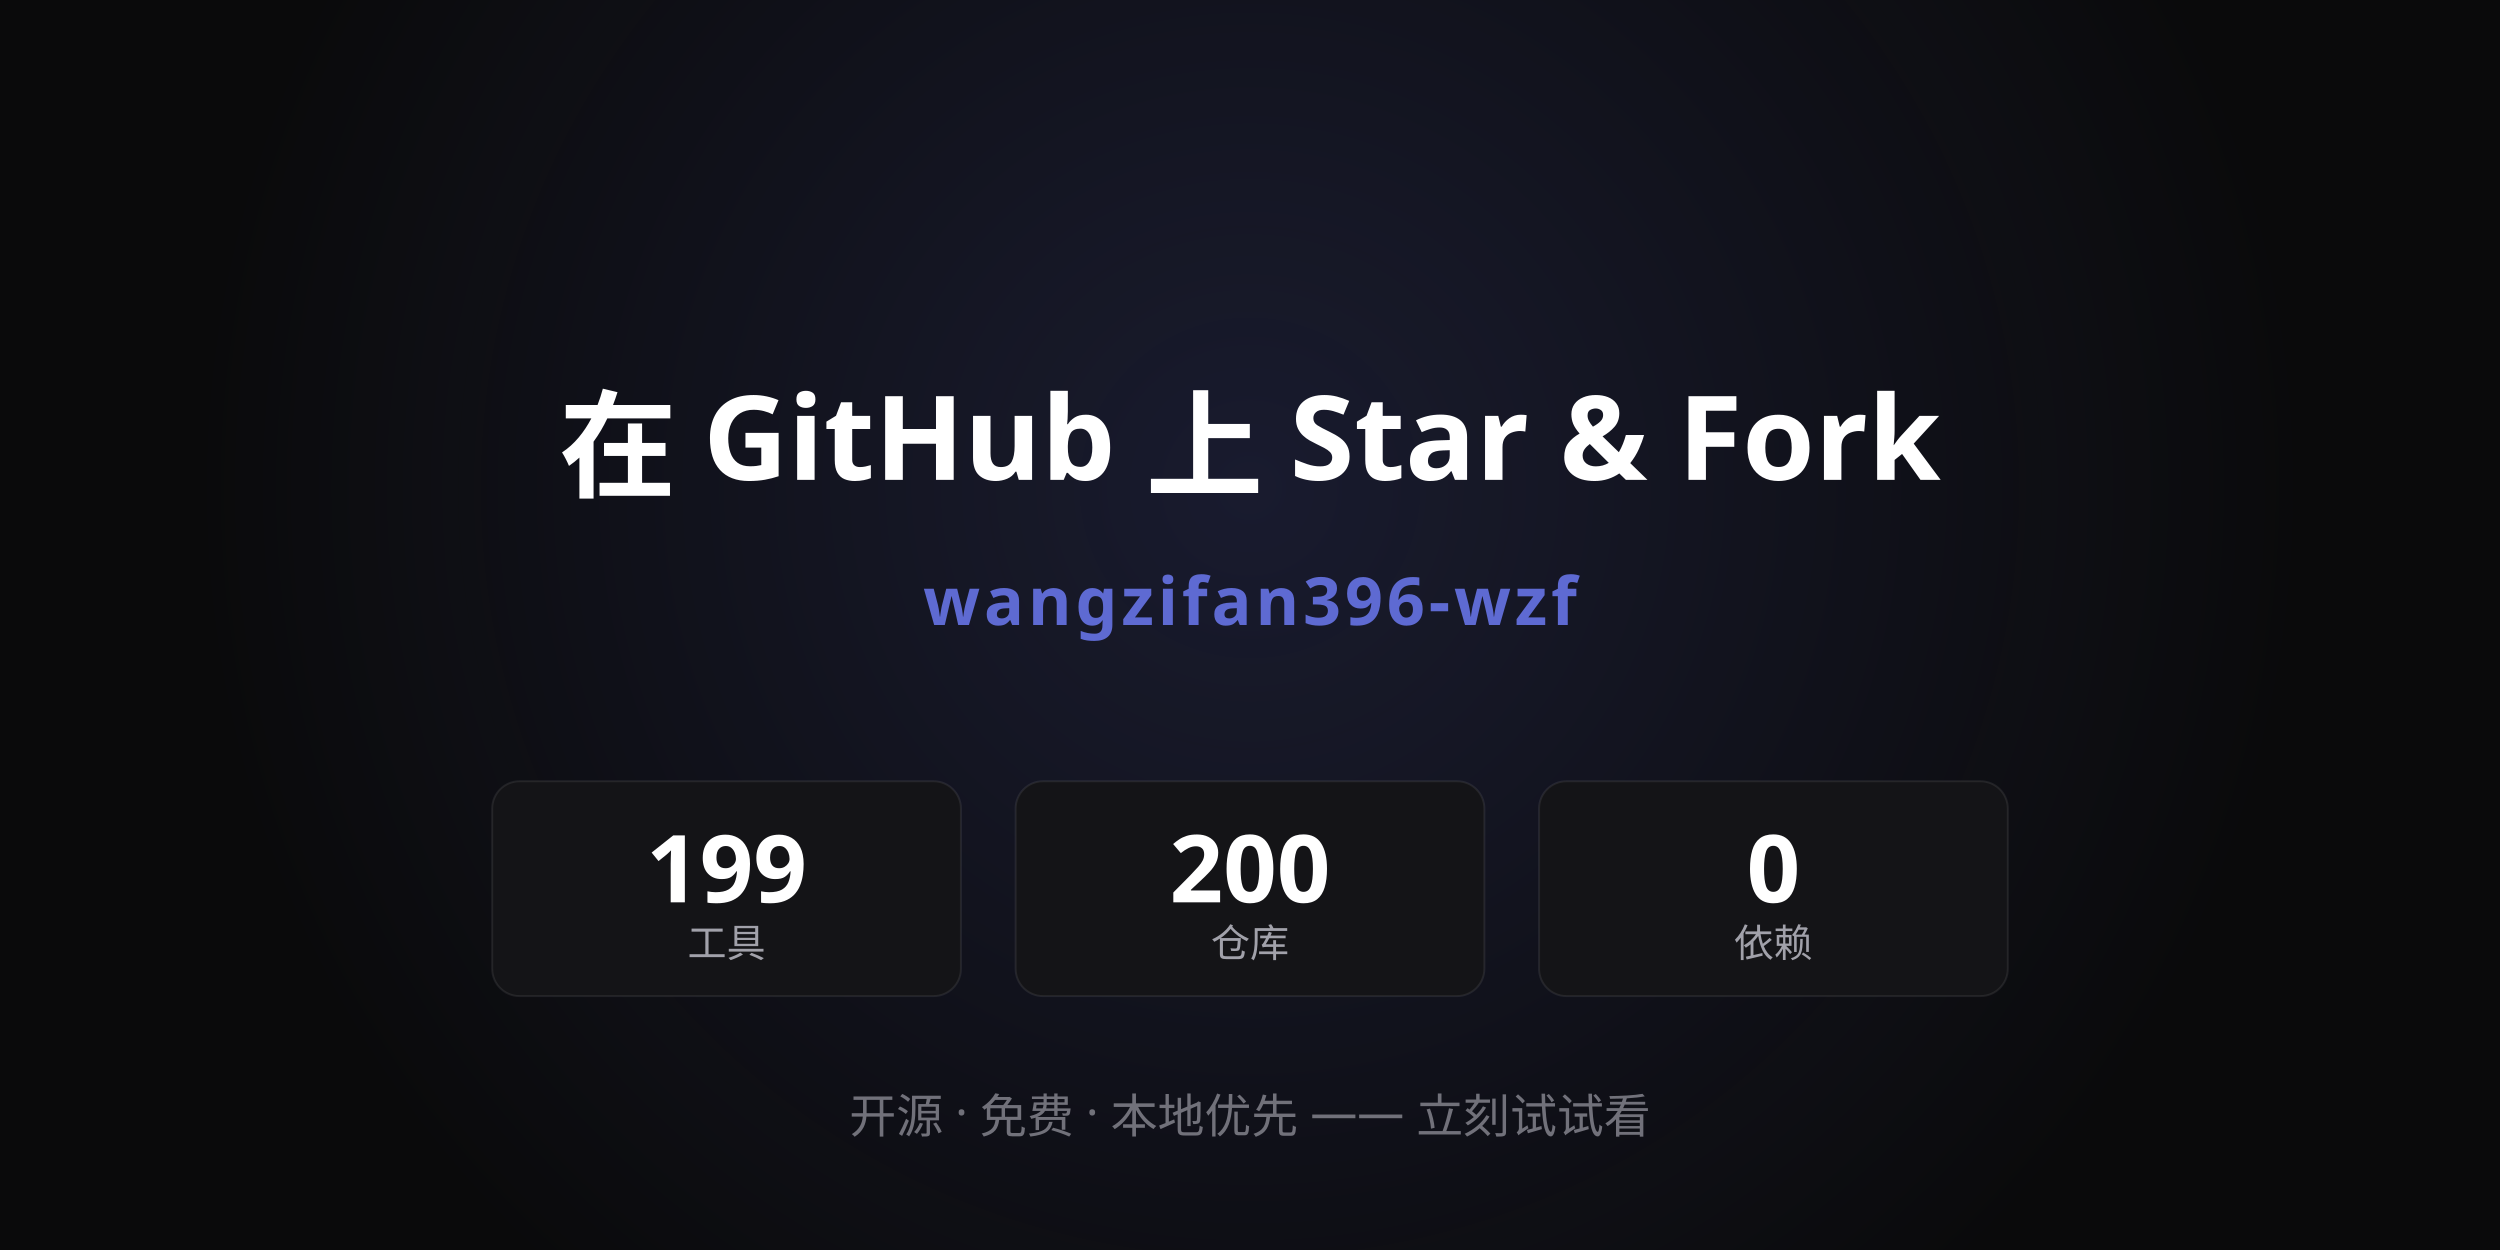
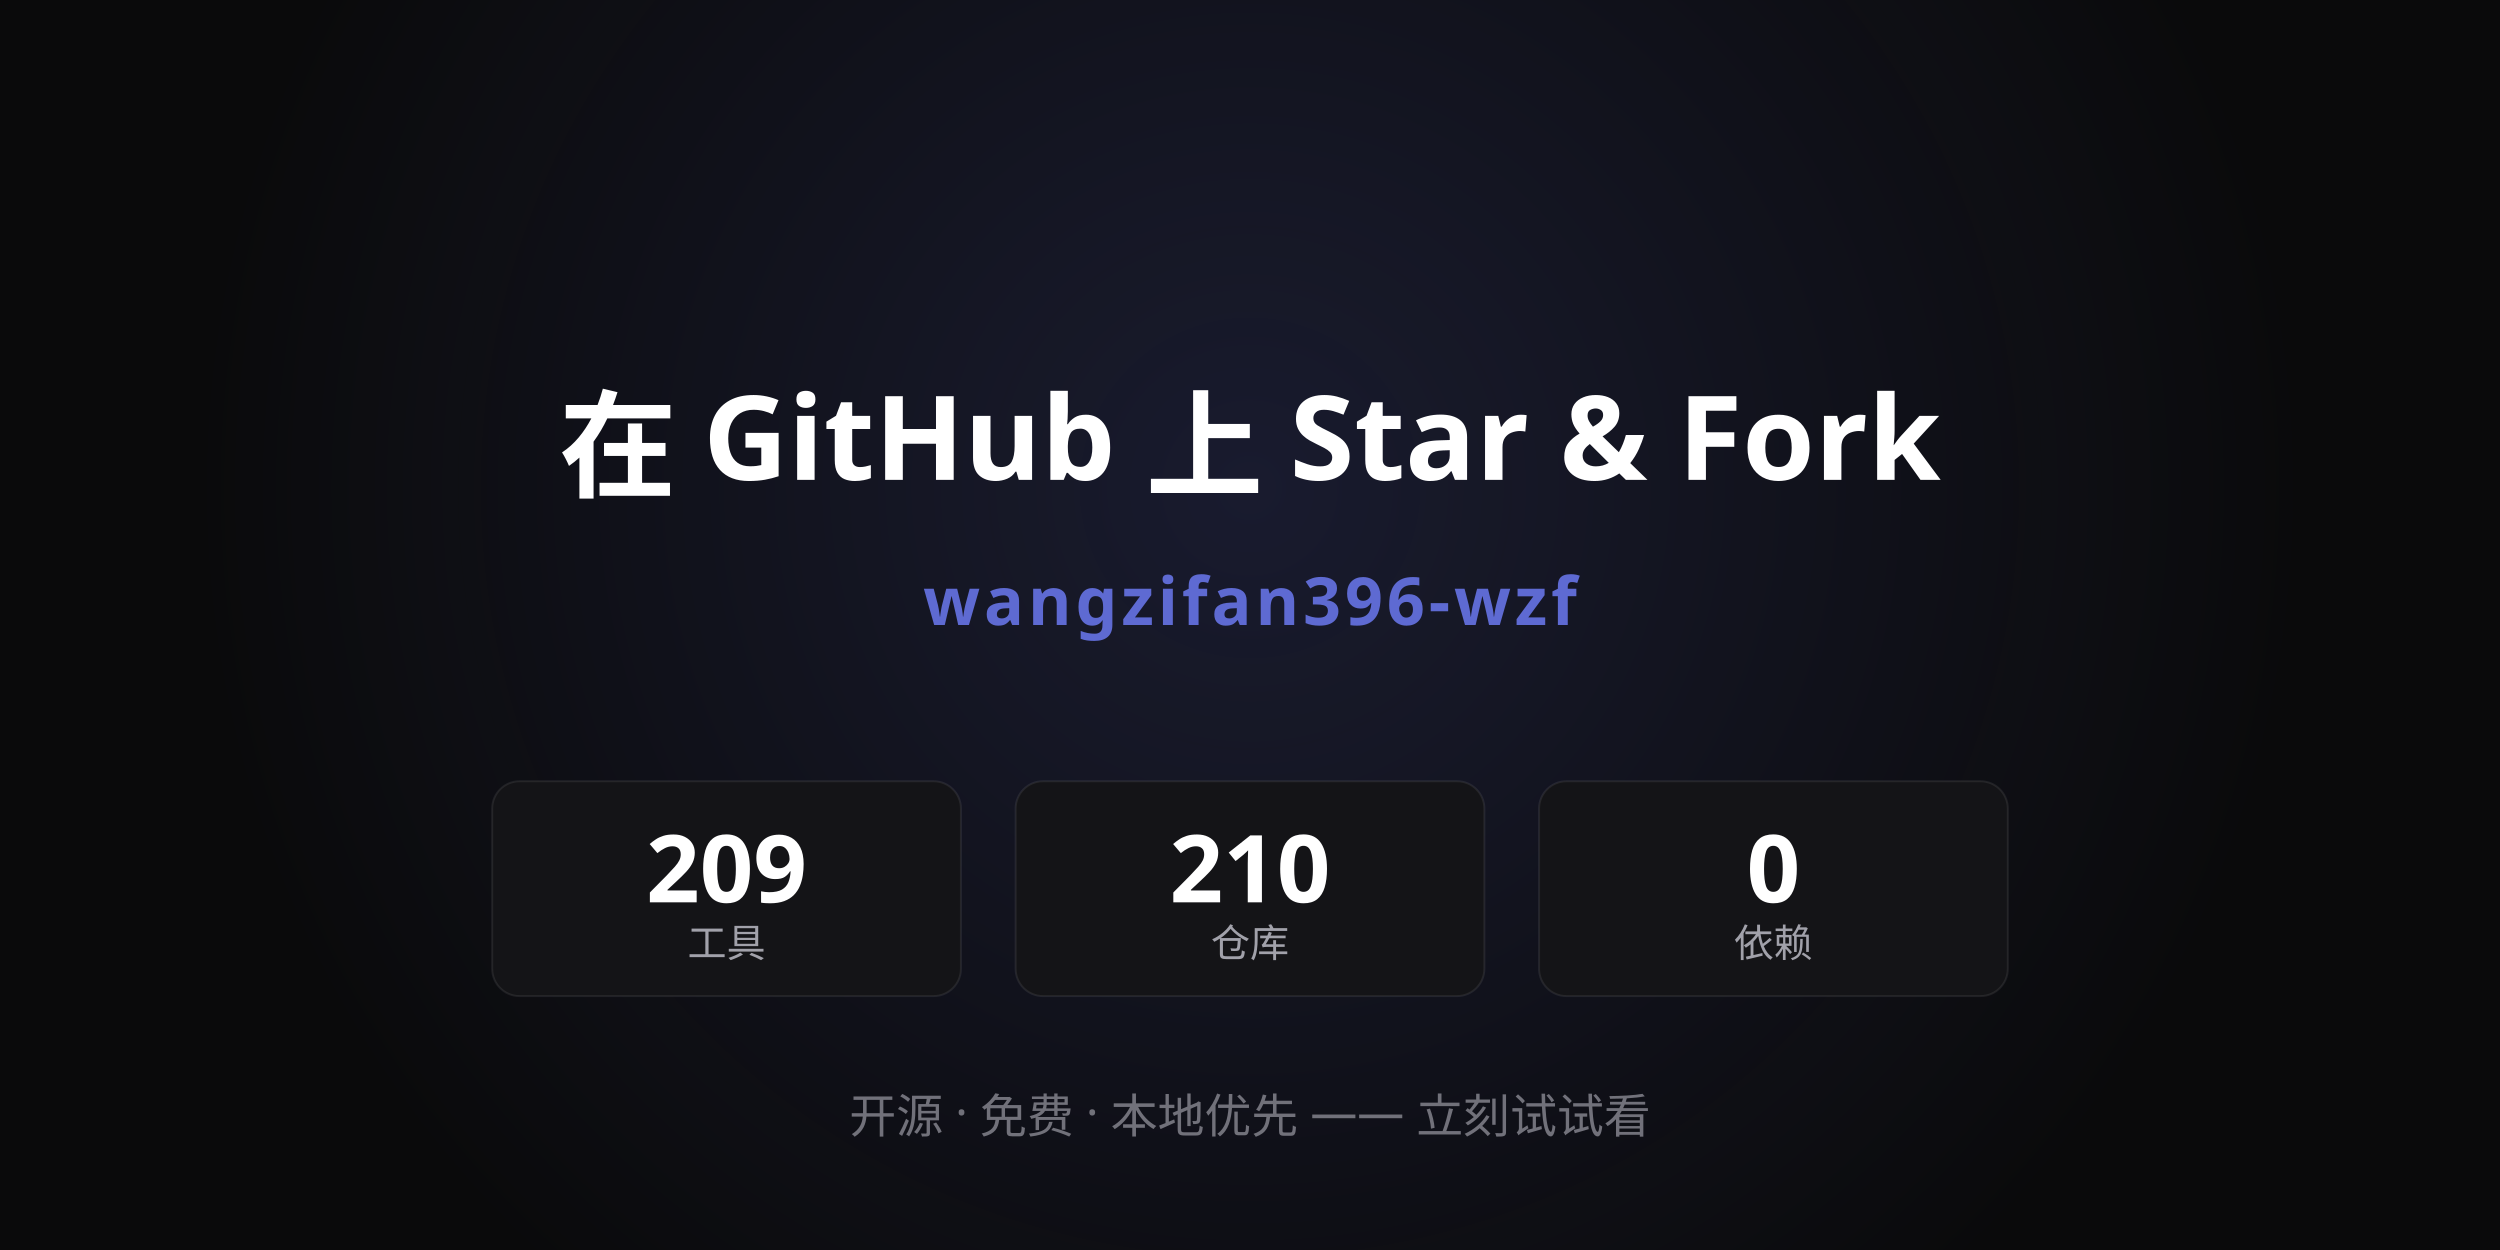
<svg xmlns="http://www.w3.org/2000/svg" viewBox="0 0 1280 640" width="1280" height="640" font-family="'PingFang SC','Microsoft YaHei','Noto Sans SC','Segoe UI',sans-serif">
  <rect x="0" y="0" width="1280" height="640" fill="#0A0A0B" />
  <defs>
-     <radialGradient id="g58232" cx="50%" cy="50%" r="50%">
+     <radialGradient id="g42480" cx="50%" cy="50%" r="50%">
      <stop offset="0%" stop-color="#5E6AD2" stop-opacity="0.18" />
      <stop offset="100%" stop-color="#5E6AD2" stop-opacity="0" />
    </radialGradient>
-     <ellipse cx="220" cy="150" rx="520" ry="520" fill="url(#g58232)" />
-     <radialGradient id="g52833" cx="50%" cy="50%" r="50%">
+     <ellipse cx="220" cy="150" rx="520" ry="520" fill="url(#g42480)" />
+     <radialGradient id="g98252" cx="50%" cy="50%" r="50%">
      <stop offset="0%" stop-color="#A78BFA" stop-opacity="0.12" />
      <stop offset="100%" stop-color="#A78BFA" stop-opacity="0" />
    </radialGradient>
-     <ellipse cx="1080" cy="560" rx="460" ry="460" fill="url(#g52833)" />
+     <ellipse cx="1080" cy="560" rx="460" ry="460" fill="url(#g98252)" />
  </defs>
-   <radialGradient id="g35941" cx="50%" cy="50%" r="50%">
+   <radialGradient id="g16435" cx="50%" cy="50%" r="50%">
    <stop offset="0%" stop-color="#5E6AD2" stop-opacity="0.18" />
    <stop offset="100%" stop-color="#5E6AD2" stop-opacity="0" />
  </radialGradient>
-   <ellipse cx="640" cy="250" rx="540" ry="540" fill="url(#g35941)" />
+   <ellipse cx="640" cy="250" rx="540" ry="540" fill="url(#g16435)" />
  <text x="640.0" y="250" font-family="'PingFang SC','Microsoft YaHei','Noto Sans SC','Segoe UI',sans-serif" font-size="60" font-weight="800" fill="#FFFFFF" text-anchor="middle">在 GitHub 上 Star &amp; Fork</text>
  <text x="640.0" y="320" font-family="'PingFang SC','Microsoft YaHei','Noto Sans SC','Segoe UI',sans-serif" font-size="34" font-weight="700" fill="#5E6AD2" text-anchor="middle" letter-spacing="2">wangzifan396-wzf</text>
  <rect x="252.0" y="400" width="240" height="110" rx="14" fill="#141417" stroke="#FFFFFF" stroke-opacity="0.08" />
-   <text x="372.0" y="462" font-family="'PingFang SC','Microsoft YaHei','Noto Sans SC','Segoe UI',sans-serif" font-size="48" font-weight="800" fill="#FFFFFF" text-anchor="middle">199</text>
+   <text x="372.0" y="462" font-family="'PingFang SC','Microsoft YaHei','Noto Sans SC','Segoe UI',sans-serif" font-size="48" font-weight="800" fill="#FFFFFF" text-anchor="middle">209</text>
  <text x="372.0" y="490" font-family="'PingFang SC','Microsoft YaHei','Noto Sans SC','Segoe UI',sans-serif" font-size="20" font-weight="500" fill="#A1A1AA" text-anchor="middle">工具</text>
  <rect x="520.0" y="400" width="240" height="110" rx="14" fill="#141417" stroke="#FFFFFF" stroke-opacity="0.08" />
-   <text x="640.0" y="462" font-family="'PingFang SC','Microsoft YaHei','Noto Sans SC','Segoe UI',sans-serif" font-size="48" font-weight="800" fill="#FFFFFF" text-anchor="middle">200</text>
+   <text x="640.0" y="462" font-family="'PingFang SC','Microsoft YaHei','Noto Sans SC','Segoe UI',sans-serif" font-size="48" font-weight="800" fill="#FFFFFF" text-anchor="middle">210</text>
  <text x="640.0" y="490" font-family="'PingFang SC','Microsoft YaHei','Noto Sans SC','Segoe UI',sans-serif" font-size="20" font-weight="500" fill="#A1A1AA" text-anchor="middle">仓库</text>
  <rect x="788.0" y="400" width="240" height="110" rx="14" fill="#141417" stroke="#FFFFFF" stroke-opacity="0.08" />
  <text x="908.0" y="462" font-family="'PingFang SC','Microsoft YaHei','Noto Sans SC','Segoe UI',sans-serif" font-size="48" font-weight="800" fill="#FFFFFF" text-anchor="middle">0</text>
  <text x="908.0" y="490" font-family="'PingFang SC','Microsoft YaHei','Noto Sans SC','Segoe UI',sans-serif" font-size="20" font-weight="500" fill="#A1A1AA" text-anchor="middle">依赖</text>
  <text x="640.0" y="580" font-family="'PingFang SC','Microsoft YaHei','Noto Sans SC','Segoe UI',sans-serif" font-size="24" font-weight="500" fill="#71717A" text-anchor="middle">开源 · 免费 · 本地优先 —— 立刻试试看</text>
</svg>
